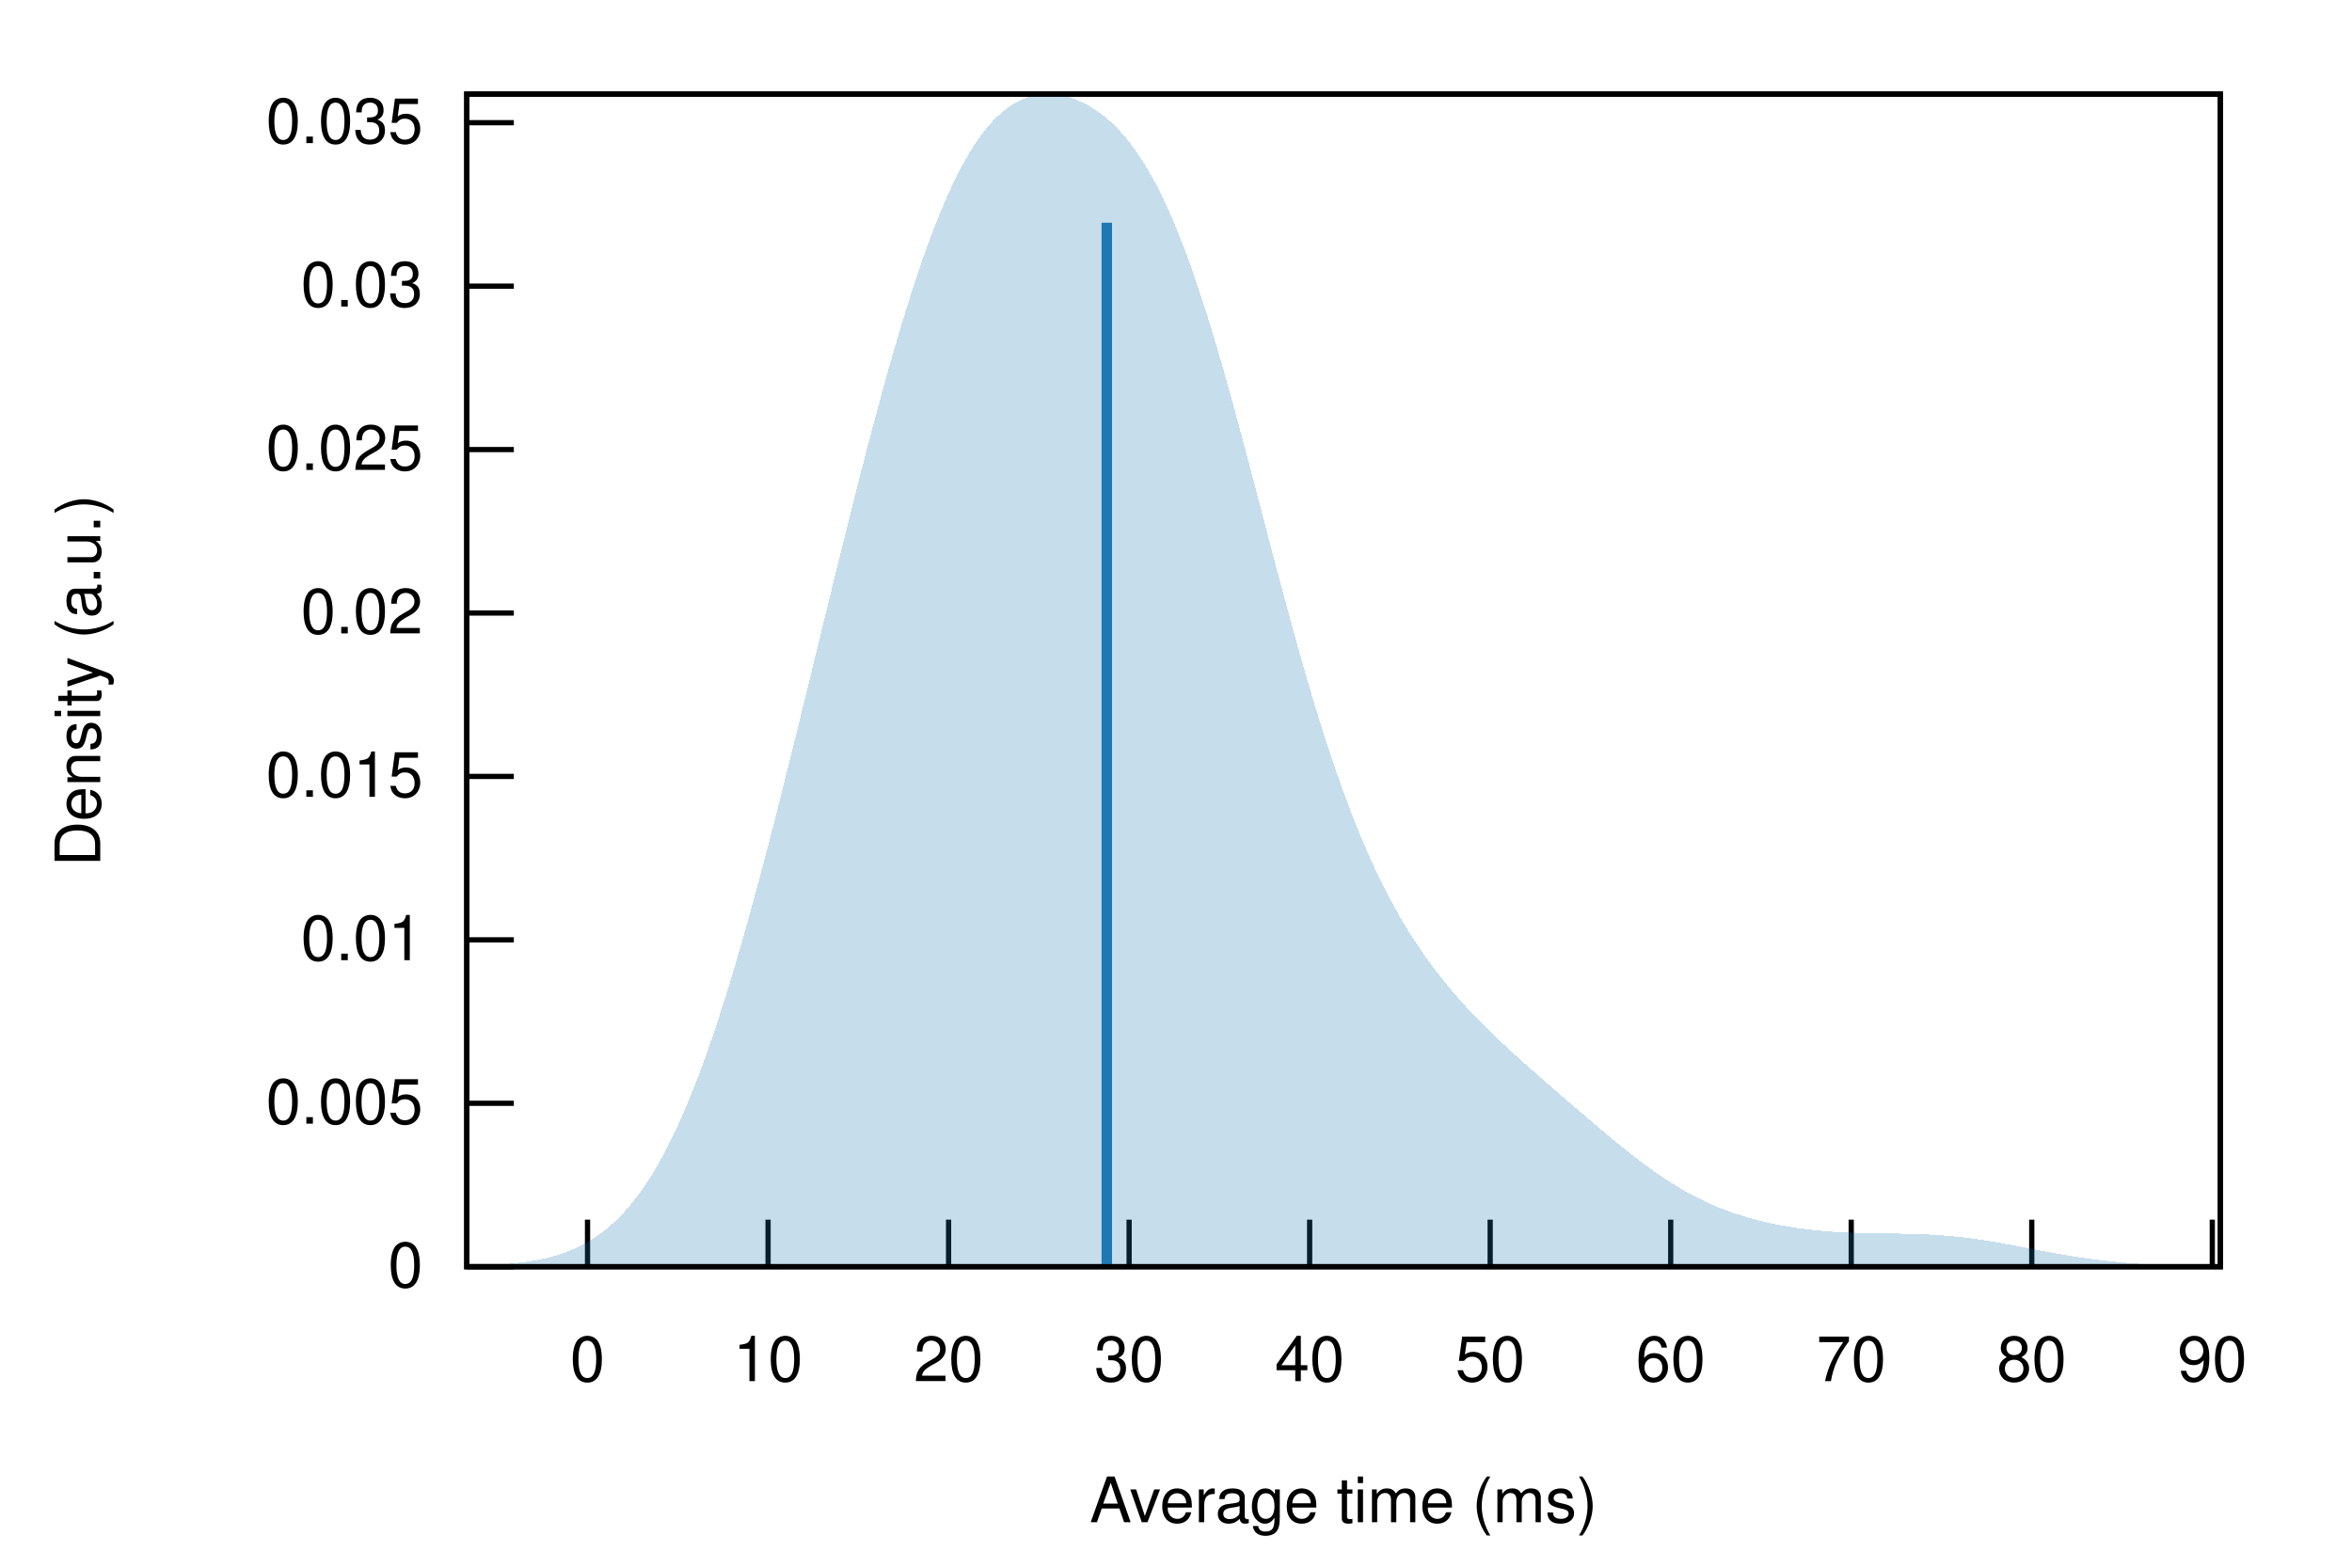
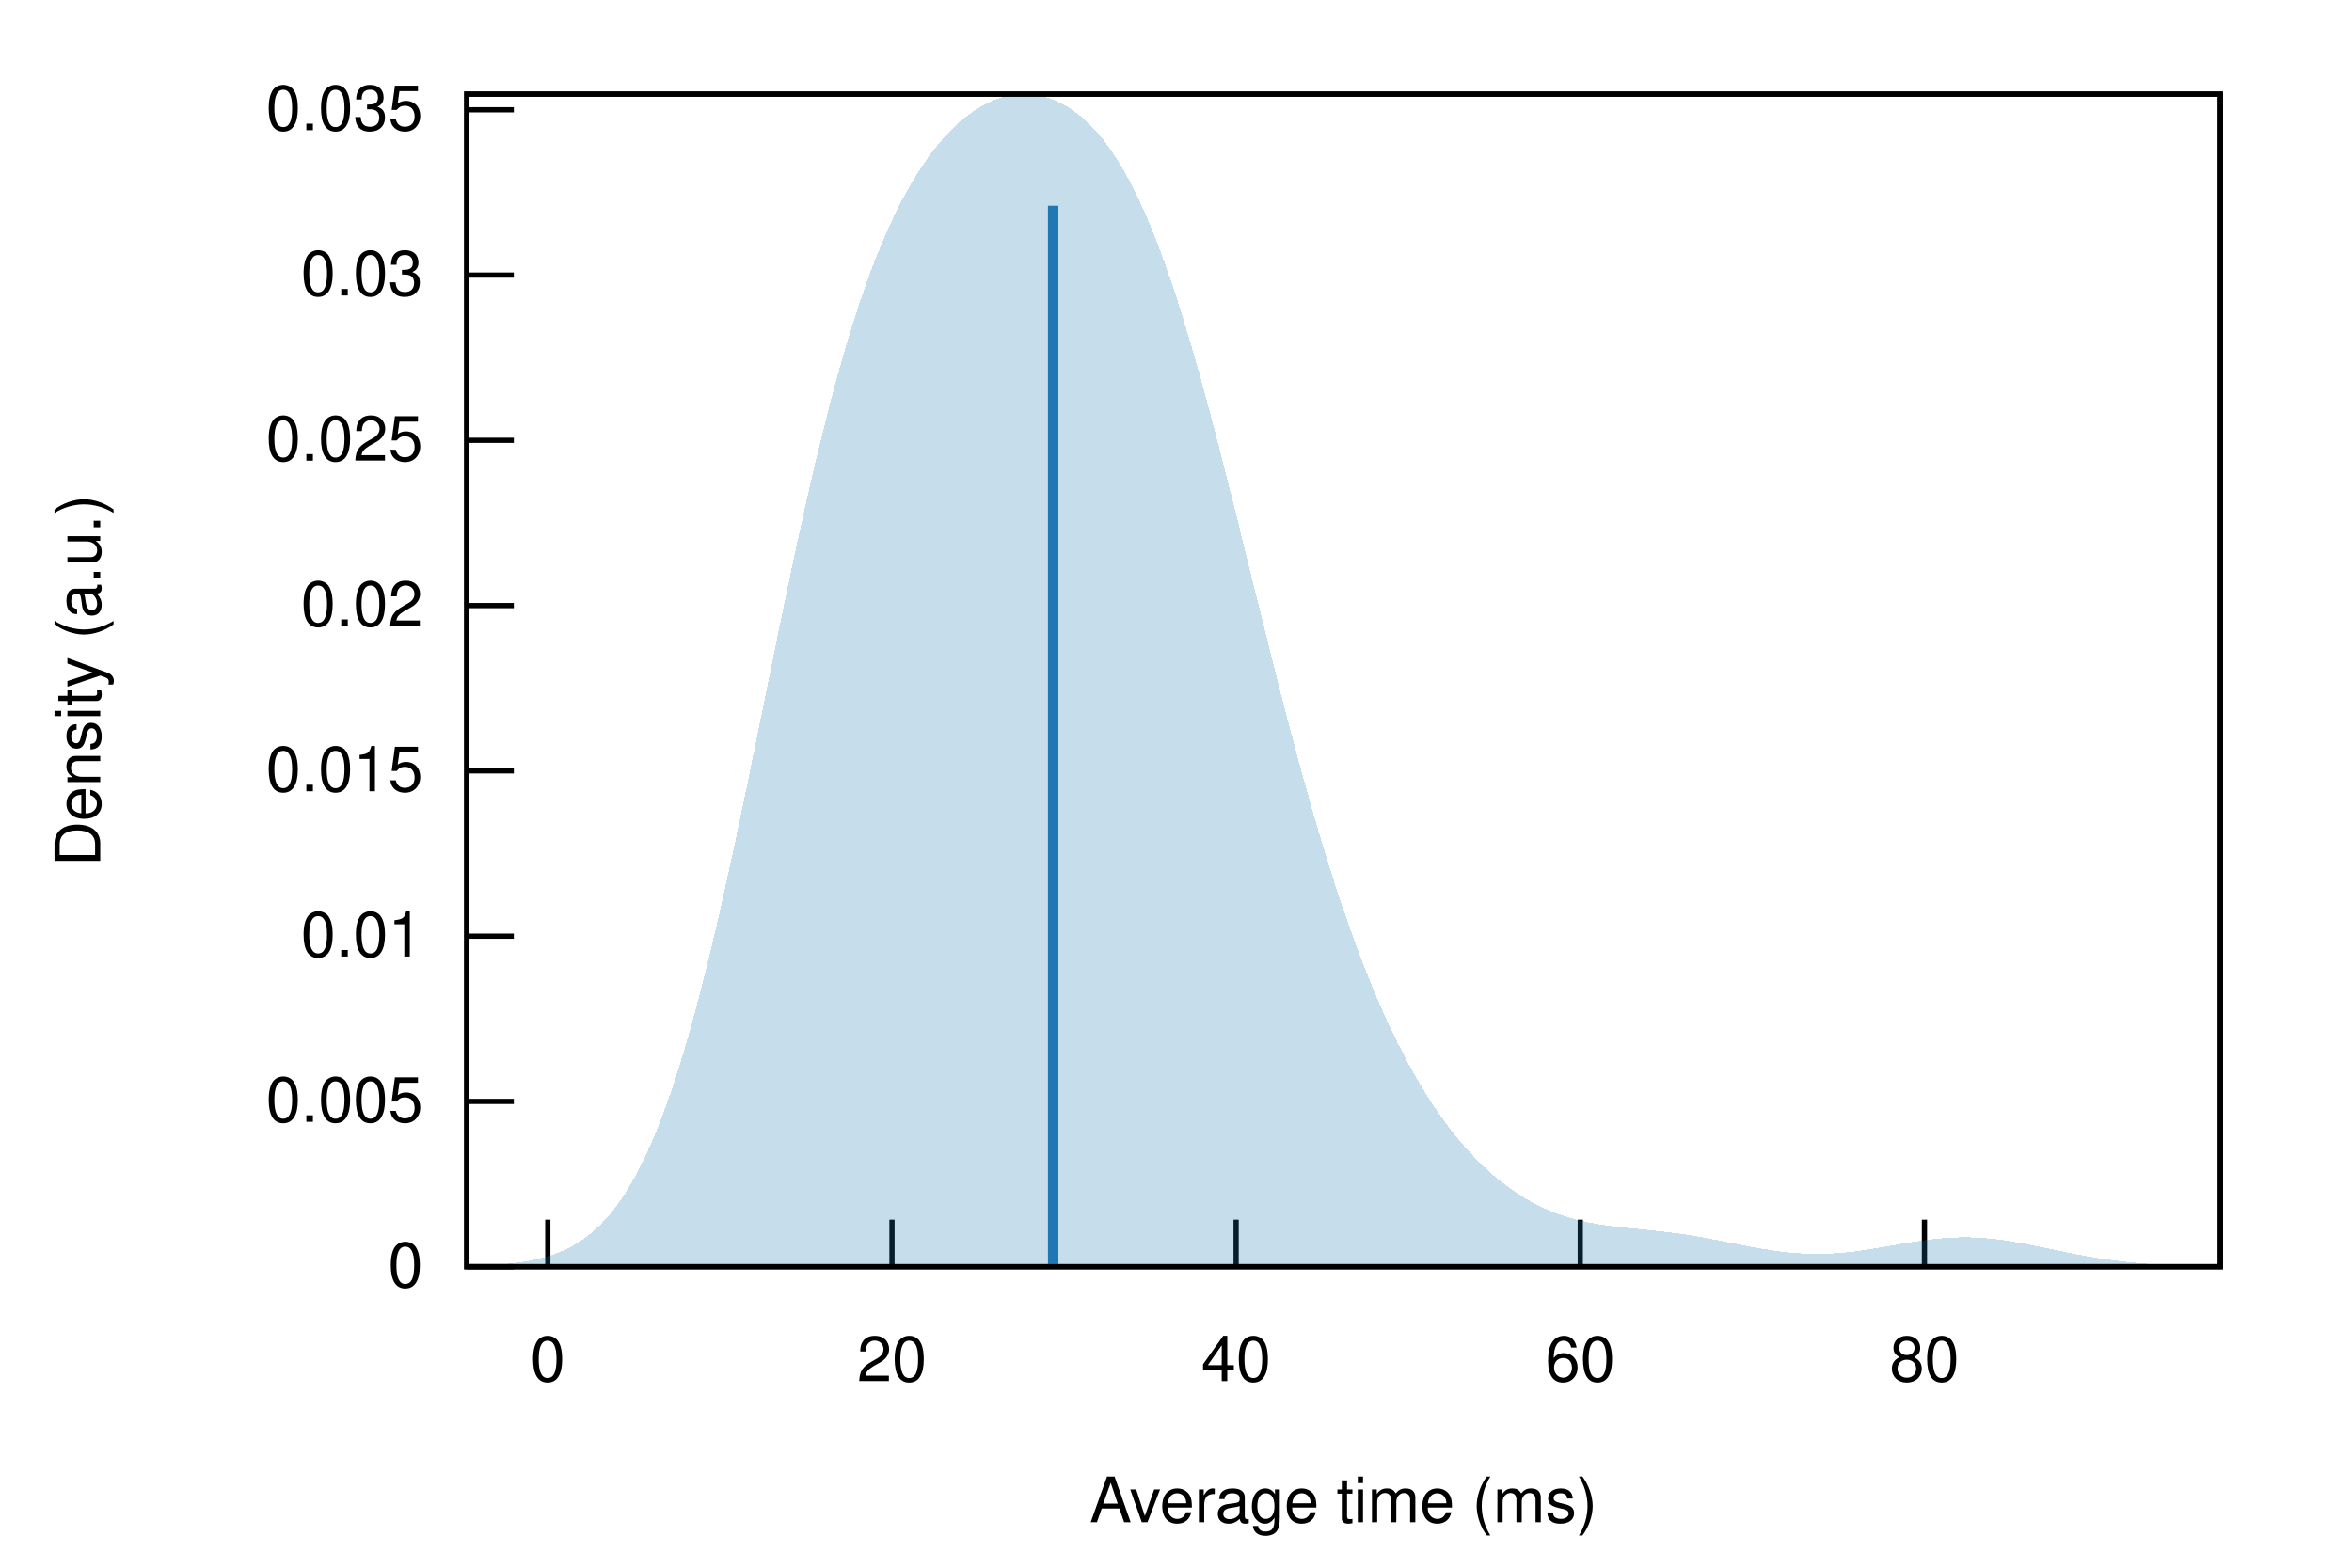
<svg xmlns="http://www.w3.org/2000/svg" xmlns:xlink="http://www.w3.org/1999/xlink" viewBox="0 0 450 300">
  <g id="gnuplot_canvas">
    <rect x="0" y="0" width="450" height="300" fill="none" />
    <defs>
      <circle id="gpDot" r="0.5" stroke-width="0.5" stroke="currentColor" />
      <path id="gpPt0" stroke-width="0.222" stroke="currentColor" d="M-1,0 h2 M0,-1 v2" />
      <path id="gpPt1" stroke-width="0.222" stroke="currentColor" d="M-1,-1 L1,1 M1,-1 L-1,1" />
      <path id="gpPt2" stroke-width="0.222" stroke="currentColor" d="M-1,0 L1,0 M0,-1 L0,1 M-1,-1 L1,1 M-1,1 L1,-1" />
      <rect id="gpPt3" stroke-width="0.222" stroke="currentColor" x="-1" y="-1" width="2" height="2" />
      <rect id="gpPt4" stroke-width="0.222" stroke="currentColor" fill="currentColor" x="-1" y="-1" width="2" height="2" />
      <circle id="gpPt5" stroke-width="0.222" stroke="currentColor" cx="0" cy="0" r="1" />
      <use xlink:href="#gpPt5" id="gpPt6" fill="currentColor" stroke="none" />
      <path id="gpPt7" stroke-width="0.222" stroke="currentColor" d="M0,-1.33 L-1.33,0.67 L1.33,0.67 z" />
      <use xlink:href="#gpPt7" id="gpPt8" fill="currentColor" stroke="none" />
      <use xlink:href="#gpPt7" id="gpPt9" stroke="currentColor" transform="rotate(180)" />
      <use xlink:href="#gpPt9" id="gpPt10" fill="currentColor" stroke="none" />
      <use xlink:href="#gpPt3" id="gpPt11" stroke="currentColor" transform="rotate(45)" />
      <use xlink:href="#gpPt11" id="gpPt12" fill="currentColor" stroke="none" />
      <path id="gpPt13" stroke-width="0.222" stroke="currentColor" d="M0,1.330 L1.265,0.411 L0.782,-1.067 L-0.782,-1.076 L-1.265,0.411 z" />
      <use xlink:href="#gpPt13" id="gpPt14" fill="currentColor" stroke="none" />
      <filter id="textbox" filterUnits="objectBoundingBox" x="0" y="0" height="1" width="1">
        <feFlood flood-color="white" flood-opacity="1" result="bgnd" />
        <feComposite in="SourceGraphic" in2="bgnd" operator="atop" />
      </filter>
      <filter id="greybox" filterUnits="objectBoundingBox" x="0" y="0" height="1" width="1">
        <feFlood flood-color="lightgrey" flood-opacity="1" result="grey" />
        <feComposite in="SourceGraphic" in2="grey" operator="atop" />
      </filter>
    </defs>
    <g fill="none" color="white" stroke="currentColor" stroke-width="1.00" stroke-linecap="butt" stroke-linejoin="miter">
</g>
    <g fill="none" color="black" stroke="currentColor" stroke-width="1.00" stroke-linecap="butt" stroke-linejoin="miter">
      <path stroke="black" d="M89.31,242.40 L98.31,242.40  " />
      <g transform="translate(80.92,246.30)" stroke="none" fill="black" font-family="Helvetica" font-size="12.00" text-anchor="end">
        <text>
          <tspan font-family="Helvetica"> 0</tspan>
        </text>
      </g>
    </g>
    <g fill="none" color="black" stroke="currentColor" stroke-width="1.00" stroke-linecap="butt" stroke-linejoin="miter">
-       <path stroke="black" d="M89.31,211.13 L98.31,211.13  " />
-       <g transform="translate(80.92,215.03)" stroke="none" fill="black" font-family="Helvetica" font-size="12.00" text-anchor="end">
+       <path stroke="black" d="M89.31,210.77 L98.31,210.77  " />
+       <g transform="translate(80.92,214.67)" stroke="none" fill="black" font-family="Helvetica" font-size="12.00" text-anchor="end">
        <text>
          <tspan font-family="Helvetica"> 0.005</tspan>
        </text>
      </g>
    </g>
    <g fill="none" color="black" stroke="currentColor" stroke-width="1.00" stroke-linecap="butt" stroke-linejoin="miter">
-       <path stroke="black" d="M89.31,179.85 L98.31,179.85  " />
-       <g transform="translate(80.92,183.75)" stroke="none" fill="black" font-family="Helvetica" font-size="12.00" text-anchor="end">
+       <path stroke="black" d="M89.31,179.15 L98.31,179.15  " />
+       <g transform="translate(80.92,183.05)" stroke="none" fill="black" font-family="Helvetica" font-size="12.00" text-anchor="end">
        <text>
          <tspan font-family="Helvetica"> 0.01</tspan>
        </text>
      </g>
    </g>
    <g fill="none" color="black" stroke="currentColor" stroke-width="1.00" stroke-linecap="butt" stroke-linejoin="miter">
-       <path stroke="black" d="M89.31,148.58 L98.31,148.58  " />
-       <g transform="translate(80.92,152.48)" stroke="none" fill="black" font-family="Helvetica" font-size="12.00" text-anchor="end">
+       <path stroke="black" d="M89.31,147.52 L98.31,147.52  " />
+       <g transform="translate(80.92,151.42)" stroke="none" fill="black" font-family="Helvetica" font-size="12.00" text-anchor="end">
        <text>
          <tspan font-family="Helvetica"> 0.015</tspan>
        </text>
      </g>
    </g>
    <g fill="none" color="black" stroke="currentColor" stroke-width="1.00" stroke-linecap="butt" stroke-linejoin="miter">
-       <path stroke="black" d="M89.31,117.31 L98.31,117.31  " />
-       <g transform="translate(80.92,121.21)" stroke="none" fill="black" font-family="Helvetica" font-size="12.00" text-anchor="end">
+       <path stroke="black" d="M89.31,115.89 L98.31,115.89  " />
+       <g transform="translate(80.92,119.79)" stroke="none" fill="black" font-family="Helvetica" font-size="12.00" text-anchor="end">
        <text>
          <tspan font-family="Helvetica"> 0.02</tspan>
        </text>
      </g>
    </g>
    <g fill="none" color="black" stroke="currentColor" stroke-width="1.00" stroke-linecap="butt" stroke-linejoin="miter">
-       <path stroke="black" d="M89.31,86.03 L98.31,86.03  " />
-       <g transform="translate(80.92,89.93)" stroke="none" fill="black" font-family="Helvetica" font-size="12.00" text-anchor="end">
+       <path stroke="black" d="M89.31,84.26 L98.31,84.26  " />
+       <g transform="translate(80.92,88.16)" stroke="none" fill="black" font-family="Helvetica" font-size="12.00" text-anchor="end">
        <text>
          <tspan font-family="Helvetica"> 0.025</tspan>
        </text>
      </g>
    </g>
    <g fill="none" color="black" stroke="currentColor" stroke-width="1.00" stroke-linecap="butt" stroke-linejoin="miter">
-       <path stroke="black" d="M89.31,54.76 L98.31,54.76  " />
-       <g transform="translate(80.92,58.66)" stroke="none" fill="black" font-family="Helvetica" font-size="12.00" text-anchor="end">
+       <path stroke="black" d="M89.31,52.64 L98.31,52.64  " />
+       <g transform="translate(80.92,56.54)" stroke="none" fill="black" font-family="Helvetica" font-size="12.00" text-anchor="end">
        <text>
          <tspan font-family="Helvetica"> 0.03</tspan>
        </text>
      </g>
    </g>
    <g fill="none" color="black" stroke="currentColor" stroke-width="1.00" stroke-linecap="butt" stroke-linejoin="miter">
-       <path stroke="black" d="M89.31,23.48 L98.31,23.48  " />
-       <g transform="translate(80.92,27.38)" stroke="none" fill="black" font-family="Helvetica" font-size="12.00" text-anchor="end">
+       <path stroke="black" d="M89.31,21.01 L98.31,21.01  " />
+       <g transform="translate(80.92,24.91)" stroke="none" fill="black" font-family="Helvetica" font-size="12.00" text-anchor="end">
        <text>
          <tspan font-family="Helvetica"> 0.035</tspan>
        </text>
      </g>
    </g>
    <g fill="none" color="black" stroke="currentColor" stroke-width="1.00" stroke-linecap="butt" stroke-linejoin="miter">
-       <path stroke="black" d="M112.41,242.40 L112.41,233.40  " />
-       <g transform="translate(112.41,264.30)" stroke="none" fill="black" font-family="Helvetica" font-size="12.00" text-anchor="middle">
+       <path stroke="black" d="M104.81,242.40 L104.81,233.40  " />
+       <g transform="translate(104.81,264.30)" stroke="none" fill="black" font-family="Helvetica" font-size="12.00" text-anchor="middle">
        <text>
          <tspan font-family="Helvetica"> 0</tspan>
        </text>
      </g>
    </g>
    <g fill="none" color="black" stroke="currentColor" stroke-width="1.00" stroke-linecap="butt" stroke-linejoin="miter">
-       <path stroke="black" d="M146.95,242.40 L146.95,233.40  " />
-       <g transform="translate(146.95,264.30)" stroke="none" fill="black" font-family="Helvetica" font-size="12.00" text-anchor="middle">
-         <text>
-           <tspan font-family="Helvetica"> 10</tspan>
-         </text>
-       </g>
-     </g>
-     <g fill="none" color="black" stroke="currentColor" stroke-width="1.00" stroke-linecap="butt" stroke-linejoin="miter">
-       <path stroke="black" d="M181.49,242.40 L181.49,233.40  " />
-       <g transform="translate(181.49,264.30)" stroke="none" fill="black" font-family="Helvetica" font-size="12.00" text-anchor="middle">
+       <path stroke="black" d="M170.66,242.40 L170.66,233.40  " />
+       <g transform="translate(170.66,264.30)" stroke="none" fill="black" font-family="Helvetica" font-size="12.00" text-anchor="middle">
        <text>
          <tspan font-family="Helvetica"> 20</tspan>
        </text>
      </g>
    </g>
    <g fill="none" color="black" stroke="currentColor" stroke-width="1.00" stroke-linecap="butt" stroke-linejoin="miter">
-       <path stroke="black" d="M216.03,242.40 L216.03,233.40  " />
-       <g transform="translate(216.03,264.30)" stroke="none" fill="black" font-family="Helvetica" font-size="12.00" text-anchor="middle">
-         <text>
-           <tspan font-family="Helvetica"> 30</tspan>
-         </text>
-       </g>
-     </g>
-     <g fill="none" color="black" stroke="currentColor" stroke-width="1.00" stroke-linecap="butt" stroke-linejoin="miter">
-       <path stroke="black" d="M250.57,242.40 L250.57,233.40  " />
-       <g transform="translate(250.57,264.30)" stroke="none" fill="black" font-family="Helvetica" font-size="12.00" text-anchor="middle">
+       <path stroke="black" d="M236.50,242.40 L236.50,233.40  " />
+       <g transform="translate(236.50,264.30)" stroke="none" fill="black" font-family="Helvetica" font-size="12.00" text-anchor="middle">
        <text>
          <tspan font-family="Helvetica"> 40</tspan>
        </text>
      </g>
    </g>
    <g fill="none" color="black" stroke="currentColor" stroke-width="1.00" stroke-linecap="butt" stroke-linejoin="miter">
-       <path stroke="black" d="M285.11,242.40 L285.11,233.40  " />
-       <g transform="translate(285.11,264.30)" stroke="none" fill="black" font-family="Helvetica" font-size="12.00" text-anchor="middle">
-         <text>
-           <tspan font-family="Helvetica"> 50</tspan>
-         </text>
-       </g>
-     </g>
-     <g fill="none" color="black" stroke="currentColor" stroke-width="1.00" stroke-linecap="butt" stroke-linejoin="miter">
-       <path stroke="black" d="M319.65,242.40 L319.65,233.40  " />
-       <g transform="translate(319.65,264.30)" stroke="none" fill="black" font-family="Helvetica" font-size="12.00" text-anchor="middle">
+       <path stroke="black" d="M302.35,242.40 L302.35,233.40  " />
+       <g transform="translate(302.35,264.30)" stroke="none" fill="black" font-family="Helvetica" font-size="12.00" text-anchor="middle">
        <text>
          <tspan font-family="Helvetica"> 60</tspan>
        </text>
      </g>
    </g>
    <g fill="none" color="black" stroke="currentColor" stroke-width="1.00" stroke-linecap="butt" stroke-linejoin="miter">
-       <path stroke="black" d="M354.19,242.40 L354.19,233.40  " />
-       <g transform="translate(354.19,264.30)" stroke="none" fill="black" font-family="Helvetica" font-size="12.00" text-anchor="middle">
-         <text>
-           <tspan font-family="Helvetica"> 70</tspan>
-         </text>
-       </g>
-     </g>
-     <g fill="none" color="black" stroke="currentColor" stroke-width="1.00" stroke-linecap="butt" stroke-linejoin="miter">
-       <path stroke="black" d="M388.73,242.40 L388.73,233.40  " />
-       <g transform="translate(388.73,264.30)" stroke="none" fill="black" font-family="Helvetica" font-size="12.00" text-anchor="middle">
+       <path stroke="black" d="M368.20,242.40 L368.20,233.40  " />
+       <g transform="translate(368.20,264.30)" stroke="none" fill="black" font-family="Helvetica" font-size="12.00" text-anchor="middle">
        <text>
          <tspan font-family="Helvetica"> 80</tspan>
-         </text>
-       </g>
-     </g>
-     <g fill="none" color="black" stroke="currentColor" stroke-width="1.00" stroke-linecap="butt" stroke-linejoin="miter">
-       <path stroke="black" d="M423.27,242.40 L423.27,233.40  " />
-       <g transform="translate(423.27,264.30)" stroke="none" fill="black" font-family="Helvetica" font-size="12.00" text-anchor="middle">
-         <text>
-           <tspan font-family="Helvetica"> 90</tspan>
        </text>
      </g>
    </g>
    <g fill="none" color="black" stroke="currentColor" stroke-width="1.00" stroke-linecap="butt" stroke-linejoin="miter">
</g>
    <g fill="none" color="black" stroke="currentColor" stroke-width="1.00" stroke-linecap="butt" stroke-linejoin="miter">
      <path stroke="black" d="M89.31,18.01 L89.31,242.40 L424.82,242.40 L424.82,18.01 L89.31,18.01 Z  " />
    </g>
    <g fill="none" color="black" stroke="currentColor" stroke-width="1.00" stroke-linecap="butt" stroke-linejoin="miter">
</g>
    <g id="gnuplot_plot_1">
      <g fill="none" color="black" stroke="currentColor" stroke-width="1.00" stroke-linecap="butt" stroke-linejoin="miter">
        <g stroke="none" shape-rendering="crispEdges">
-           <polygon fill="rgb( 31, 120, 180)" fill-opacity="0.25" points="89.31,242.26 89.98,242.25 90.65,242.23 91.33,242.20 92.00,242.18 92.67,242.15 93.34,242.12 94.02,242.08 94.69,242.05 95.36,242.00 96.03,241.96 96.71,241.90 97.38,241.85 98.05,241.78 98.72,241.71 99.40,241.63 100.07,241.55 100.74,241.46 101.41,241.35 102.08,241.24 102.76,241.12 103.43,240.99 104.10,240.84 104.77,240.69 105.45,240.51 106.12,240.33 106.79,240.13 107.46,239.91 108.14,239.67 108.81,239.42 109.48,239.14 110.15,238.85 110.83,238.53 111.50,238.19 112.17,237.82 112.84,237.43 113.52,237.01 114.19,236.56 114.86,236.09 115.53,235.58 116.20,235.04 116.88,234.46 117.55,233.85 118.22,233.20 118.89,232.52 119.57,231.79 120.24,231.03 120.91,230.22 121.58,229.37 122.26,228.47 122.93,227.54 123.60,226.55 124.27,225.52 124.95,224.44 125.62,223.31 126.29,222.13 126.96,220.90 127.63,219.62 128.31,218.28 128.98,216.90 129.65,215.46 130.32,213.97 131.00,212.43 131.67,210.84 132.34,209.19 133.01,207.49 133.69,205.74 134.36,203.93 135.03,202.08 135.70,200.18 136.38,198.22 137.05,196.22 137.72,194.17 138.39,192.07 139.06,189.93 139.74,187.74 140.41,185.51 141.08,183.24 141.75,180.92 142.43,178.57 143.10,176.18 143.77,173.76 144.44,171.30 145.12,168.81 145.79,166.29 146.46,163.74 147.13,161.16 147.81,158.56 148.48,155.94 149.15,153.29 149.82,150.62 150.50,147.94 151.17,145.24 151.84,142.53 152.51,139.80 153.18,137.07 153.86,134.33 154.53,131.58 155.20,128.82 155.87,126.06 156.55,123.30 157.22,120.55 157.89,117.79 158.56,115.04 159.24,112.29 159.91,109.55 160.58,106.83 161.25,104.11 161.93,101.41 162.60,98.72 163.27,96.05 163.94,93.39 164.61,90.76 165.29,88.15 165.96,85.57 166.63,83.01 167.30,80.48 167.98,77.98 168.65,75.51 169.32,73.07 169.99,70.68 170.67,68.32 171.34,65.99 172.01,63.72 172.68,61.48 173.36,59.29 174.03,57.15 174.70,55.05 175.37,53.01 176.05,51.02 176.72,49.08 177.39,47.20 178.06,45.37 178.73,43.60 179.41,41.89 180.08,40.24 180.75,38.66 181.42,37.13 182.10,35.66 182.77,34.26 183.44,32.92 184.11,31.64 184.79,30.43 185.46,29.28 186.13,28.19 186.80,27.16 187.48,26.20 188.15,25.30 188.82,24.45 189.49,23.67 190.16,22.94 190.84,22.27 191.51,21.65 192.18,21.09 192.85,20.58 193.53,20.12 194.20,19.72 194.87,19.35 195.54,19.04 196.22,18.77 196.89,18.54 197.56,18.36 198.23,18.21 198.91,18.11 199.58,18.04 200.25,18.01 200.92,18.01 201.59,18.05 202.27,18.12 202.94,18.23 203.61,18.37 204.28,18.54 204.96,18.74 205.63,18.97 206.30,19.24 206.97,19.54 207.65,19.87 208.32,20.23 208.99,20.63 209.66,21.06 210.34,21.53 211.01,22.04 211.68,22.58 212.35,23.17 213.03,23.79 213.70,24.46 214.37,25.18 215.04,25.94 215.71,26.74 216.39,27.60 217.06,28.51 217.73,29.47 218.40,30.48 219.08,31.55 219.75,32.68 220.42,33.86 221.09,35.10 221.77,36.41 222.44,37.77 223.11,39.20 223.78,40.68 224.46,42.23 225.13,43.84 225.80,45.52 226.47,47.25 227.14,49.05 227.82,50.90 228.49,52.82 229.16,54.79 229.83,56.82 230.51,58.90 231.18,61.04 231.85,63.22 232.52,65.45 233.20,67.73 233.87,70.05 234.54,72.41 235.21,74.81 235.89,77.24 236.56,79.70 237.23,82.18 237.90,84.69 238.57,87.22 239.25,89.76 239.92,92.32 240.59,94.88 241.26,97.45 241.94,100.02 242.61,102.59 243.28,105.15 243.95,107.70 244.63,110.24 245.30,112.76 245.97,115.26 246.64,117.74 247.32,120.20 247.99,122.62 248.66,125.02 249.33,127.38 250.01,129.71 250.68,132.00 251.35,134.25 252.02,136.46 252.69,138.63 253.37,140.75 254.04,142.83 254.71,144.86 255.38,146.85 256.06,148.79 256.73,150.68 257.40,152.53 258.07,154.33 258.75,156.08 259.42,157.79 260.09,159.44 260.76,161.06 261.44,162.62 262.11,164.14 262.78,165.62 263.45,167.05 264.12,168.45 264.80,169.80 265.47,171.11 266.14,172.38 266.81,173.62 267.49,174.82 268.16,175.99 268.83,177.12 269.50,178.22 270.18,179.28 270.85,180.32 271.52,181.33 272.19,182.31 272.87,183.27 273.54,184.20 274.21,185.11 274.88,186.00 275.56,186.86 276.23,187.70 276.90,188.53 277.57,189.33 278.24,190.12 278.92,190.90 279.59,191.65 280.26,192.40 280.93,193.12 281.61,193.84 282.28,194.54 282.95,195.24 283.62,195.92 284.30,196.59 284.97,197.25 285.64,197.91 286.31,198.55 286.99,199.19 287.66,199.82 288.33,200.45 289.00,201.07 289.67,201.68 290.35,202.29 291.02,202.90 291.69,203.50 292.36,204.10 293.04,204.69 293.71,205.28 294.38,205.87 295.05,206.46 295.73,207.05 296.40,207.64 297.07,208.22 297.74,208.80 298.42,209.38 299.09,209.97 299.76,210.55 300.43,211.13 301.10,211.71 301.78,212.28 302.45,212.86 303.12,213.44 303.79,214.01 304.47,214.59 305.14,215.16 305.81,215.73 306.48,216.30 307.16,216.86 307.83,217.42 308.50,217.98 309.17,218.53 309.85,219.08 310.52,219.62 311.19,220.16 311.86,220.70 312.54,221.22 313.21,221.74 313.88,222.25 314.55,222.76 315.22,223.25 315.90,223.74 316.57,224.22 317.24,224.69 317.91,225.15 318.59,225.59 319.26,226.03 319.93,226.46 320.60,226.88 321.28,227.28 321.95,227.67 322.62,228.06 323.29,228.43 323.97,228.79 324.64,229.14 325.31,229.47 325.98,229.80 326.65,230.11 327.33,230.42 328.00,230.71 328.67,230.99 329.34,231.26 330.02,231.52 330.69,231.77 331.36,232.01 332.03,232.24 332.71,232.46 333.38,232.68 334.05,232.88 334.72,233.08 335.40,233.26 336.07,233.44 336.74,233.61 337.41,233.77 338.08,233.93 338.76,234.08 339.43,234.22 340.10,234.36 340.77,234.48 341.45,234.61 342.12,234.72 342.79,234.83 343.46,234.93 344.14,235.03 344.81,235.12 345.48,235.21 346.15,235.29 346.83,235.37 347.50,235.44 348.17,235.50 348.84,235.56 349.52,235.62 350.19,235.67 350.86,235.72 351.53,235.76 352.20,235.80 352.88,235.83 353.55,235.86 354.22,235.89 354.89,235.91 355.57,235.93 356.24,235.95 356.91,235.97 357.58,235.98 358.26,236.00 358.93,236.01 359.60,236.02 360.27,236.03 360.95,236.03 361.62,236.04 362.29,236.05 362.96,236.06 363.63,236.07 364.31,236.09 364.98,236.10 365.65,236.12 366.32,236.14 367.00,236.16 367.67,236.18 368.34,236.21 369.01,236.24 369.69,236.28 370.36,236.32 371.03,236.36 371.70,236.41 372.38,236.46 373.05,236.52 373.72,236.59 374.39,236.65 375.07,236.73 375.74,236.80 376.41,236.88 377.08,236.97 377.75,237.06 378.43,237.16 379.10,237.25 379.77,237.36 380.44,237.46 381.12,237.57 381.79,237.69 382.46,237.81 383.13,237.92 383.81,238.05 384.48,238.17 385.15,238.30 385.82,238.42 386.50,238.55 387.17,238.68 387.84,238.81 388.51,238.94 389.18,239.07 389.86,239.20 390.53,239.32 391.20,239.45 391.87,239.58 392.55,239.70 393.22,239.82 393.89,239.94 394.56,240.06 395.24,240.17 395.91,240.29 396.58,240.40 397.25,240.50 397.93,240.61 398.60,240.71 399.27,240.80 399.94,240.90 400.61,240.99 401.29,241.07 401.96,241.15 402.63,241.23 403.30,241.31 403.98,241.38 404.65,241.45 405.32,241.52 405.99,241.58 406.67,241.64 407.34,241.69 408.01,241.75 408.68,241.80 409.36,241.84 410.03,241.89 410.70,241.93 411.37,241.97 412.05,242.00 412.72,242.03 413.39,242.07 414.06,242.09 414.73,242.12 415.41,242.15 416.08,242.17 416.75,242.19 417.42,242.21 418.10,242.23 418.77,242.24 419.44,242.26 420.11,242.27 420.79,242.29 421.46,242.30 422.13,242.31 422.80,242.32 423.48,242.33 424.15,242.33 424.82,242.34 424.82,242.40 424.15,242.40 423.48,242.40 422.80,242.40 422.13,242.40 421.46,242.40 420.79,242.40 420.11,242.40 419.44,242.40 418.77,242.40 418.10,242.40 417.42,242.40 416.75,242.40 416.08,242.40 415.41,242.40 414.73,242.40 414.06,242.40 413.39,242.40 412.72,242.40 412.05,242.40 411.37,242.40 410.70,242.40 410.03,242.40 409.36,242.40 408.68,242.40 408.01,242.40 407.34,242.40 406.67,242.40 405.99,242.40 405.32,242.40 404.65,242.40 403.98,242.40 403.30,242.40 402.63,242.40 401.96,242.40 401.29,242.40 400.61,242.40 399.94,242.40 399.27,242.40 398.60,242.40 397.93,242.40 397.25,242.40 396.58,242.40 395.91,242.40 395.24,242.40 394.56,242.40 393.89,242.40 393.22,242.40 392.55,242.40 391.87,242.40 391.20,242.40 390.53,242.40 389.86,242.40 389.18,242.40 388.51,242.40 387.84,242.40 387.17,242.40 386.50,242.40 385.82,242.40 385.15,242.40 384.48,242.40 383.81,242.40 383.13,242.40 382.46,242.40 381.79,242.40 381.12,242.40 380.44,242.40 379.77,242.40 379.10,242.40 378.43,242.40 377.75,242.40 377.08,242.40 376.41,242.40 375.74,242.40 375.07,242.40 374.39,242.40 373.72,242.40 373.05,242.40 372.38,242.40 371.70,242.40 371.03,242.40 370.36,242.40 369.69,242.40 369.01,242.40 368.34,242.40 367.67,242.40 367.00,242.40 366.32,242.40 365.65,242.40 364.98,242.40 364.31,242.40 363.63,242.40 362.96,242.40 362.29,242.40 361.62,242.40 360.95,242.40 360.27,242.40 359.60,242.40 358.93,242.40 358.26,242.40 357.58,242.40 356.91,242.40 356.24,242.40 355.57,242.40 354.89,242.40 354.22,242.40 353.55,242.40 352.88,242.40 352.20,242.40 351.53,242.40 350.86,242.40 350.19,242.40 349.52,242.40 348.84,242.40 348.17,242.40 347.50,242.40 346.83,242.40 346.15,242.40 345.48,242.40 344.81,242.40 344.14,242.40 343.46,242.40 342.79,242.40 342.12,242.40 341.45,242.40 340.77,242.40 340.10,242.40 339.43,242.40 338.76,242.40 338.08,242.40 337.41,242.40 336.74,242.40 336.07,242.40 335.40,242.40 334.72,242.40 334.05,242.40 333.38,242.40 332.71,242.40 332.03,242.40 331.36,242.40 330.69,242.40 330.02,242.40 329.34,242.40 328.67,242.40 328.00,242.40 327.33,242.40 326.65,242.40 325.98,242.40 325.31,242.40 324.64,242.40 323.97,242.40 323.29,242.40 322.62,242.40 321.95,242.40 321.28,242.40 320.60,242.40 319.93,242.40 319.26,242.40 318.59,242.40 317.91,242.40 317.24,242.40 316.57,242.40 315.90,242.40 315.22,242.40 314.55,242.40 313.88,242.40 313.21,242.40 312.54,242.40 311.86,242.40 311.19,242.40 310.52,242.40 309.85,242.40 309.17,242.40 308.50,242.40 307.83,242.40 307.16,242.40 306.48,242.40 305.81,242.40 305.14,242.40 304.47,242.40 303.79,242.40 303.12,242.40 302.45,242.40 301.78,242.40 301.10,242.40 300.43,242.40 299.76,242.40 299.09,242.40 298.42,242.40 297.74,242.40 297.07,242.40 296.40,242.40 295.73,242.40 295.05,242.40 294.38,242.40 293.71,242.40 293.04,242.40 292.36,242.40 291.69,242.40 291.02,242.40 290.35,242.40 289.67,242.40 289.00,242.40 288.33,242.40 287.66,242.40 286.99,242.40 286.31,242.40 285.64,242.40 284.97,242.40 284.30,242.40 283.62,242.40 282.95,242.40 282.28,242.40 281.61,242.40 280.93,242.40 280.26,242.40 279.59,242.40 278.92,242.40 278.24,242.40 277.57,242.40 276.90,242.40 276.23,242.40 275.56,242.40 274.88,242.40 274.21,242.40 273.54,242.40 272.87,242.40 272.19,242.40 271.52,242.40 270.85,242.40 270.18,242.40 269.50,242.40 268.83,242.40 268.16,242.40 267.49,242.40 266.81,242.40 266.14,242.40 265.47,242.40 264.80,242.40 264.12,242.40 263.45,242.40 262.78,242.40 262.11,242.40 261.44,242.40 260.76,242.40 260.09,242.40 259.42,242.40 258.75,242.40 258.07,242.40 257.40,242.40 256.73,242.40 256.06,242.40 255.38,242.40 254.71,242.40 254.04,242.40 253.37,242.40 252.69,242.40 252.02,242.40 251.35,242.40 250.68,242.40 250.01,242.40 249.33,242.40 248.66,242.40 247.99,242.40 247.32,242.40 246.64,242.40 245.97,242.40 245.30,242.40 244.63,242.40 243.95,242.40 243.28,242.40 242.61,242.40 241.94,242.40 241.26,242.40 240.59,242.40 239.92,242.40 239.25,242.40 238.57,242.40 237.90,242.40 237.23,242.40 236.56,242.40 235.89,242.40 235.21,242.40 234.54,242.40 233.87,242.40 233.20,242.40 232.52,242.40 231.85,242.40 231.18,242.40 230.51,242.40 229.83,242.40 229.16,242.40 228.49,242.40 227.82,242.40 227.14,242.40 226.47,242.40 225.80,242.40 225.13,242.40 224.46,242.40 223.78,242.40 223.11,242.40 222.44,242.40 221.77,242.40 221.09,242.40 220.42,242.40 219.75,242.40 219.08,242.40 218.40,242.40 217.73,242.40 217.06,242.40 216.39,242.40 215.71,242.40 215.04,242.40 214.37,242.40 213.70,242.40 213.03,242.40 212.35,242.40 211.68,242.40 211.01,242.40 210.34,242.40 209.66,242.40 208.99,242.40 208.32,242.40 207.65,242.40 206.97,242.40 206.30,242.40 205.63,242.40 204.96,242.40 204.28,242.40 203.61,242.40 202.94,242.40 202.27,242.40 201.59,242.40 200.92,242.40 200.25,242.40 199.58,242.40 198.91,242.40 198.23,242.40 197.56,242.40 196.89,242.40 196.22,242.40 195.54,242.40 194.87,242.40 194.20,242.40 193.53,242.40 192.85,242.40 192.18,242.40 191.51,242.40 190.84,242.40 190.16,242.40 189.49,242.40 188.82,242.40 188.15,242.40 187.48,242.40 186.80,242.40 186.13,242.40 185.46,242.40 184.79,242.40 184.11,242.40 183.44,242.40 182.77,242.40 182.10,242.40 181.42,242.40 180.75,242.40 180.08,242.40 179.41,242.40 178.73,242.40 178.06,242.40 177.39,242.40 176.72,242.40 176.05,242.40 175.37,242.40 174.70,242.40 174.03,242.40 173.36,242.40 172.68,242.40 172.01,242.40 171.34,242.40 170.67,242.40 169.99,242.40 169.32,242.40 168.65,242.40 167.98,242.40 167.30,242.40 166.63,242.40 165.96,242.40 165.29,242.40 164.61,242.40 163.94,242.40 163.27,242.40 162.60,242.40 161.93,242.40 161.25,242.40 160.58,242.40 159.91,242.40 159.24,242.40 158.56,242.40 157.89,242.40 157.22,242.40 156.55,242.40 155.87,242.40 155.20,242.40 154.53,242.40 153.86,242.40 153.18,242.40 152.51,242.40 151.84,242.40 151.17,242.40 150.50,242.40 149.82,242.40 149.15,242.40 148.48,242.40 147.81,242.40 147.13,242.40 146.46,242.40 145.79,242.40 145.12,242.40 144.44,242.40 143.77,242.40 143.10,242.40 142.43,242.40 141.75,242.40 141.08,242.40 140.41,242.40 139.74,242.40 139.06,242.40 138.39,242.40 137.72,242.40 137.05,242.40 136.38,242.40 135.70,242.40 135.03,242.40 134.36,242.40 133.69,242.40 133.01,242.40 132.34,242.40 131.67,242.40 131.00,242.40 130.32,242.40 129.65,242.40 128.98,242.40 128.31,242.40 127.63,242.40 126.96,242.40 126.29,242.40 125.62,242.40 124.95,242.40 124.27,242.40 123.60,242.40 122.93,242.40 122.26,242.40 121.58,242.40 120.91,242.40 120.24,242.40 119.57,242.40 118.89,242.40 118.22,242.40 117.55,242.40 116.88,242.40 116.20,242.40 115.53,242.40 114.86,242.40 114.19,242.40 113.52,242.40 112.84,242.40 112.17,242.40 111.50,242.40 110.83,242.40 110.15,242.40 109.48,242.40 108.81,242.40 108.14,242.40 107.46,242.40 106.79,242.40 106.12,242.40 105.45,242.40 104.77,242.40 104.10,242.40 103.43,242.40 102.76,242.40 102.08,242.40 101.41,242.40 100.74,242.40 100.07,242.40 99.40,242.40 98.72,242.40 98.05,242.40 97.38,242.40 96.71,242.40 96.03,242.40 95.36,242.40 94.69,242.40 94.02,242.40 93.34,242.40 92.67,242.40 92.00,242.40 91.33,242.40 90.65,242.40 89.98,242.40 89.31,242.40 " />
+           <polygon fill="rgb( 31, 120, 180)" fill-opacity="0.25" points="89.31,242.27 89.98,242.26 90.65,242.23 91.33,242.21 92.00,242.18 92.67,242.15 93.34,242.12 94.02,242.08 94.69,242.04 95.36,241.99 96.03,241.94 96.71,241.88 97.38,241.82 98.05,241.74 98.72,241.66 99.40,241.57 100.07,241.47 100.74,241.36 101.41,241.24 102.08,241.10 102.76,240.96 103.43,240.79 104.10,240.61 104.77,240.42 105.45,240.20 106.12,239.97 106.79,239.71 107.46,239.43 108.14,239.13 108.81,238.80 109.48,238.44 110.15,238.06 110.83,237.64 111.50,237.19 112.17,236.70 112.84,236.17 113.52,235.61 114.19,235.00 114.86,234.35 115.53,233.66 116.20,232.92 116.88,232.12 117.55,231.28 118.22,230.38 118.89,229.42 119.57,228.41 120.24,227.33 120.91,226.20 121.58,224.99 122.26,223.73 122.93,222.39 123.60,220.99 124.27,219.51 124.95,217.96 125.62,216.34 126.29,214.64 126.96,212.87 127.63,211.02 128.31,209.10 128.98,207.10 129.65,205.02 130.32,202.87 131.00,200.64 131.67,198.33 132.34,195.95 133.01,193.49 133.69,190.97 134.36,188.37 135.03,185.71 135.70,182.98 136.38,180.18 137.05,177.33 137.72,174.42 138.39,171.45 139.06,168.43 139.74,165.36 140.41,162.25 141.08,159.10 141.75,155.92 142.43,152.70 143.10,149.46 143.77,146.20 144.44,142.91 145.12,139.62 145.79,136.32 146.46,133.02 147.13,129.71 147.81,126.42 148.48,123.14 149.15,119.87 149.82,116.63 150.50,113.41 151.17,110.22 151.84,107.06 152.51,103.95 153.18,100.87 153.86,97.84 154.53,94.86 155.20,91.94 155.87,89.06 156.55,86.25 157.22,83.49 157.89,80.80 158.56,78.17 159.24,75.60 159.91,73.10 160.58,70.67 161.25,68.30 161.93,66.00 162.60,63.78 163.27,61.62 163.94,59.52 164.61,57.50 165.29,55.54 165.96,53.65 166.63,51.82 167.30,50.06 167.98,48.36 168.65,46.72 169.32,45.15 169.99,43.63 170.67,42.17 171.34,40.76 172.01,39.41 172.68,38.11 173.36,36.87 174.03,35.67 174.70,34.52 175.37,33.42 176.05,32.37 176.72,31.36 177.39,30.39 178.06,29.47 178.73,28.58 179.41,27.74 180.08,26.94 180.75,26.17 181.42,25.45 182.10,24.76 182.77,24.11 183.44,23.49 184.11,22.91 184.79,22.36 185.46,21.84 186.13,21.37 186.80,20.92 187.48,20.51 188.15,20.12 188.82,19.78 189.49,19.46 190.16,19.17 190.84,18.92 191.51,18.70 192.18,18.51 192.85,18.35 193.53,18.22 194.20,18.12 194.87,18.05 195.54,18.02 196.22,18.01 196.89,18.04 197.56,18.09 198.23,18.18 198.91,18.30 199.58,18.45 200.25,18.63 200.92,18.85 201.59,19.10 202.27,19.39 202.94,19.71 203.61,20.06 204.28,20.46 204.96,20.89 205.63,21.36 206.30,21.87 206.97,22.42 207.65,23.01 208.32,23.65 208.99,24.33 209.66,25.05 210.34,25.83 211.01,26.65 211.68,27.53 212.35,28.45 213.03,29.43 213.70,30.46 214.37,31.55 215.04,32.70 215.71,33.90 216.39,35.16 217.06,36.48 217.73,37.86 218.40,39.30 219.08,40.80 219.75,42.36 220.42,43.99 221.09,45.67 221.77,47.42 222.44,49.23 223.11,51.10 223.78,53.03 224.46,55.01 225.13,57.06 225.80,59.16 226.47,61.31 227.14,63.52 227.82,65.78 228.49,68.09 229.16,70.44 229.83,72.84 230.51,75.29 231.18,77.77 231.85,80.28 232.52,82.84 233.20,85.42 233.87,88.03 234.54,90.66 235.21,93.32 235.89,95.99 236.56,98.68 237.23,101.39 237.90,104.10 238.57,106.82 239.25,109.54 239.92,112.26 240.59,114.97 241.26,117.68 241.94,120.39 242.61,123.07 243.28,125.75 243.95,128.41 244.63,131.05 245.30,133.66 245.97,136.25 246.64,138.82 247.32,141.36 247.99,143.87 248.66,146.34 249.33,148.79 250.01,151.19 250.68,153.57 251.35,155.90 252.02,158.20 252.69,160.46 253.37,162.68 254.04,164.86 254.71,166.99 255.38,169.09 256.06,171.14 256.73,173.16 257.40,175.13 258.07,177.05 258.75,178.94 259.42,180.78 260.09,182.58 260.76,184.34 261.44,186.06 262.11,187.74 262.78,189.38 263.45,190.97 264.12,192.53 264.80,194.04 265.47,195.52 266.14,196.96 266.81,198.36 267.49,199.73 268.16,201.06 268.83,202.35 269.50,203.61 270.18,204.83 270.85,206.02 271.52,207.17 272.19,208.30 272.87,209.39 273.54,210.45 274.21,211.48 274.88,212.47 275.56,213.44 276.23,214.38 276.90,215.30 277.57,216.18 278.24,217.04 278.92,217.87 279.59,218.67 280.26,219.45 280.93,220.20 281.61,220.93 282.28,221.64 282.95,222.32 283.62,222.98 284.30,223.62 284.97,224.23 285.64,224.82 286.31,225.39 286.99,225.94 287.66,226.47 288.33,226.98 289.00,227.47 289.67,227.94 290.35,228.39 291.02,228.82 291.69,229.23 292.36,229.63 293.04,230.00 293.71,230.36 294.38,230.70 295.05,231.03 295.73,231.33 296.40,231.62 297.07,231.90 297.74,232.16 298.42,232.40 299.09,232.64 299.76,232.85 300.43,233.05 301.10,233.24 301.78,233.42 302.45,233.59 303.12,233.74 303.79,233.89 304.47,234.02 305.14,234.14 305.81,234.26 306.48,234.37 307.16,234.47 307.83,234.56 308.50,234.65 309.17,234.73 309.85,234.81 310.52,234.89 311.19,234.96 311.86,235.03 312.54,235.09 313.21,235.16 313.88,235.23 314.55,235.29 315.22,235.36 315.90,235.43 316.57,235.50 317.24,235.57 317.91,235.64 318.59,235.72 319.26,235.80 319.93,235.89 320.60,235.98 321.28,236.07 321.95,236.17 322.62,236.27 323.29,236.37 323.97,236.48 324.64,236.59 325.31,236.71 325.98,236.83 326.65,236.95 327.33,237.08 328.00,237.21 328.67,237.34 329.34,237.47 330.02,237.60 330.69,237.74 331.36,237.87 332.03,238.01 332.71,238.14 333.38,238.27 334.05,238.40 334.72,238.53 335.40,238.66 336.07,238.78 336.74,238.90 337.41,239.01 338.08,239.12 338.76,239.23 339.43,239.33 340.10,239.42 340.77,239.51 341.45,239.59 342.12,239.66 342.79,239.72 343.46,239.78 344.14,239.83 344.81,239.87 345.48,239.90 346.15,239.92 346.83,239.94 347.50,239.95 348.17,239.94 348.84,239.93 349.52,239.91 350.19,239.88 350.86,239.85 351.53,239.80 352.20,239.75 352.88,239.69 353.55,239.62 354.22,239.55 354.89,239.47 355.57,239.38 356.24,239.29 356.91,239.19 357.58,239.09 358.26,238.98 358.93,238.87 359.60,238.76 360.27,238.64 360.95,238.53 361.62,238.41 362.29,238.29 362.96,238.17 363.63,238.05 364.31,237.94 364.98,237.83 365.65,237.71 366.32,237.61 367.00,237.50 367.67,237.41 368.34,237.31 369.01,237.23 369.69,237.15 370.36,237.07 371.03,237.00 371.70,236.95 372.38,236.90 373.05,236.85 373.72,236.82 374.39,236.80 375.07,236.78 375.74,236.77 376.41,236.78 377.08,236.79 377.75,236.81 378.43,236.84 379.10,236.88 379.77,236.93 380.44,236.99 381.12,237.05 381.79,237.13 382.46,237.21 383.13,237.30 383.81,237.40 384.48,237.50 385.15,237.61 385.82,237.72 386.50,237.84 387.17,237.97 387.84,238.09 388.51,238.23 389.18,238.36 389.86,238.50 390.53,238.63 391.20,238.77 391.87,238.91 392.55,239.05 393.22,239.20 393.89,239.34 394.56,239.47 395.24,239.61 395.91,239.75 396.58,239.88 397.25,240.01 397.93,240.14 398.60,240.26 399.27,240.38 399.94,240.50 400.61,240.61 401.29,240.72 401.96,240.83 402.63,240.93 403.30,241.03 403.98,241.12 404.65,241.21 405.32,241.29 405.99,241.37 406.67,241.45 407.34,241.52 408.01,241.59 408.68,241.65 409.36,241.71 410.03,241.77 410.70,241.82 411.37,241.87 412.05,241.92 412.72,241.96 413.39,242.00 414.06,242.04 414.73,242.07 415.41,242.10 416.08,242.13 416.75,242.16 417.42,242.18 418.10,242.20 418.77,242.22 419.44,242.24 420.11,242.26 420.79,242.27 421.46,242.29 422.13,242.30 422.80,242.31 423.48,242.32 424.15,242.33 424.82,242.34 424.82,242.40 424.15,242.40 423.48,242.40 422.80,242.40 422.13,242.40 421.46,242.40 420.79,242.40 420.11,242.40 419.44,242.40 418.77,242.40 418.10,242.40 417.42,242.40 416.75,242.40 416.08,242.40 415.41,242.40 414.73,242.40 414.06,242.40 413.39,242.40 412.72,242.40 412.05,242.40 411.37,242.40 410.70,242.40 410.03,242.40 409.36,242.40 408.68,242.40 408.01,242.40 407.34,242.40 406.67,242.40 405.99,242.40 405.32,242.40 404.65,242.40 403.98,242.40 403.30,242.40 402.63,242.40 401.96,242.40 401.29,242.40 400.61,242.40 399.94,242.40 399.27,242.40 398.60,242.40 397.93,242.40 397.25,242.40 396.58,242.40 395.91,242.40 395.24,242.40 394.56,242.40 393.89,242.40 393.22,242.40 392.55,242.40 391.87,242.40 391.20,242.40 390.53,242.40 389.86,242.40 389.18,242.40 388.51,242.40 387.84,242.40 387.17,242.40 386.50,242.40 385.82,242.40 385.15,242.40 384.48,242.40 383.81,242.40 383.13,242.40 382.46,242.40 381.79,242.40 381.12,242.40 380.44,242.40 379.77,242.40 379.10,242.40 378.43,242.40 377.75,242.40 377.08,242.40 376.41,242.40 375.74,242.40 375.07,242.40 374.39,242.40 373.72,242.40 373.05,242.40 372.38,242.40 371.70,242.40 371.03,242.40 370.36,242.40 369.69,242.40 369.01,242.40 368.34,242.40 367.67,242.40 367.00,242.40 366.32,242.40 365.65,242.40 364.98,242.40 364.31,242.40 363.63,242.40 362.96,242.40 362.29,242.40 361.62,242.40 360.95,242.40 360.27,242.40 359.60,242.40 358.93,242.40 358.26,242.40 357.58,242.40 356.91,242.40 356.24,242.40 355.57,242.40 354.89,242.40 354.22,242.40 353.55,242.40 352.88,242.40 352.20,242.40 351.53,242.40 350.86,242.40 350.19,242.40 349.52,242.40 348.84,242.40 348.17,242.40 347.50,242.40 346.83,242.40 346.15,242.40 345.48,242.40 344.81,242.40 344.14,242.40 343.46,242.40 342.79,242.40 342.12,242.40 341.45,242.40 340.77,242.40 340.10,242.40 339.43,242.40 338.76,242.40 338.08,242.40 337.41,242.40 336.74,242.40 336.07,242.40 335.40,242.40 334.72,242.40 334.05,242.40 333.38,242.40 332.71,242.40 332.03,242.40 331.36,242.40 330.69,242.40 330.02,242.40 329.34,242.40 328.67,242.40 328.00,242.40 327.33,242.40 326.65,242.40 325.98,242.40 325.31,242.40 324.64,242.40 323.97,242.40 323.29,242.40 322.62,242.40 321.95,242.40 321.28,242.40 320.60,242.40 319.93,242.40 319.26,242.40 318.59,242.40 317.91,242.40 317.24,242.40 316.57,242.40 315.90,242.40 315.22,242.40 314.55,242.40 313.88,242.40 313.21,242.40 312.54,242.40 311.86,242.40 311.19,242.40 310.52,242.40 309.85,242.40 309.17,242.40 308.50,242.40 307.83,242.40 307.16,242.40 306.48,242.40 305.81,242.40 305.14,242.40 304.47,242.40 303.79,242.40 303.12,242.40 302.45,242.40 301.78,242.40 301.10,242.40 300.43,242.40 299.76,242.40 299.09,242.40 298.42,242.40 297.74,242.40 297.07,242.40 296.40,242.40 295.73,242.40 295.05,242.40 294.38,242.40 293.71,242.40 293.04,242.40 292.36,242.40 291.69,242.40 291.02,242.40 290.35,242.40 289.67,242.40 289.00,242.40 288.33,242.40 287.66,242.40 286.99,242.40 286.31,242.40 285.64,242.40 284.97,242.40 284.30,242.40 283.62,242.40 282.95,242.40 282.28,242.40 281.61,242.40 280.93,242.40 280.26,242.40 279.59,242.40 278.92,242.40 278.24,242.40 277.57,242.40 276.90,242.40 276.23,242.40 275.56,242.40 274.88,242.40 274.21,242.40 273.54,242.40 272.87,242.40 272.19,242.40 271.52,242.40 270.85,242.40 270.18,242.40 269.50,242.40 268.83,242.40 268.16,242.40 267.49,242.40 266.81,242.40 266.14,242.40 265.47,242.40 264.80,242.40 264.12,242.40 263.45,242.40 262.78,242.40 262.11,242.40 261.44,242.40 260.76,242.40 260.09,242.40 259.42,242.40 258.75,242.40 258.07,242.40 257.40,242.40 256.73,242.40 256.06,242.40 255.38,242.40 254.71,242.40 254.04,242.40 253.37,242.40 252.69,242.40 252.02,242.40 251.35,242.40 250.68,242.40 250.01,242.40 249.33,242.40 248.66,242.40 247.99,242.40 247.32,242.40 246.64,242.40 245.97,242.40 245.30,242.40 244.63,242.40 243.95,242.40 243.28,242.40 242.61,242.40 241.94,242.40 241.26,242.40 240.59,242.40 239.92,242.40 239.25,242.40 238.57,242.40 237.90,242.40 237.23,242.40 236.56,242.40 235.89,242.40 235.21,242.40 234.54,242.40 233.87,242.40 233.20,242.40 232.52,242.40 231.85,242.40 231.18,242.40 230.51,242.40 229.83,242.40 229.16,242.40 228.49,242.40 227.82,242.40 227.14,242.40 226.47,242.40 225.80,242.40 225.13,242.40 224.46,242.40 223.78,242.40 223.11,242.40 222.44,242.40 221.77,242.40 221.09,242.40 220.42,242.40 219.75,242.40 219.08,242.40 218.40,242.40 217.73,242.40 217.06,242.40 216.39,242.40 215.71,242.40 215.04,242.40 214.37,242.40 213.70,242.40 213.03,242.40 212.35,242.40 211.68,242.40 211.01,242.40 210.34,242.40 209.66,242.40 208.99,242.40 208.32,242.40 207.65,242.40 206.97,242.40 206.30,242.40 205.63,242.40 204.96,242.40 204.28,242.40 203.61,242.40 202.94,242.40 202.27,242.40 201.59,242.40 200.92,242.40 200.25,242.40 199.58,242.40 198.91,242.40 198.23,242.40 197.56,242.40 196.89,242.40 196.22,242.40 195.54,242.40 194.87,242.40 194.20,242.40 193.53,242.40 192.85,242.40 192.18,242.40 191.51,242.40 190.84,242.40 190.16,242.40 189.49,242.40 188.82,242.40 188.15,242.40 187.48,242.40 186.80,242.40 186.13,242.40 185.46,242.40 184.79,242.40 184.11,242.40 183.44,242.40 182.77,242.40 182.10,242.40 181.42,242.40 180.75,242.40 180.08,242.40 179.41,242.40 178.73,242.40 178.06,242.40 177.39,242.40 176.72,242.40 176.05,242.40 175.37,242.40 174.70,242.40 174.03,242.40 173.36,242.40 172.68,242.40 172.01,242.40 171.34,242.40 170.67,242.40 169.99,242.40 169.32,242.40 168.65,242.40 167.98,242.40 167.30,242.40 166.63,242.40 165.96,242.40 165.29,242.40 164.61,242.40 163.94,242.40 163.27,242.40 162.60,242.40 161.93,242.40 161.25,242.40 160.58,242.40 159.91,242.40 159.24,242.40 158.56,242.40 157.89,242.40 157.22,242.40 156.55,242.40 155.87,242.40 155.20,242.40 154.53,242.40 153.86,242.40 153.18,242.40 152.51,242.40 151.84,242.40 151.17,242.40 150.50,242.40 149.82,242.40 149.15,242.40 148.48,242.40 147.81,242.40 147.13,242.40 146.46,242.40 145.79,242.40 145.12,242.40 144.44,242.40 143.77,242.40 143.10,242.40 142.43,242.40 141.75,242.40 141.08,242.40 140.41,242.40 139.74,242.40 139.06,242.40 138.39,242.40 137.72,242.40 137.05,242.40 136.38,242.40 135.70,242.40 135.03,242.40 134.36,242.40 133.69,242.40 133.01,242.40 132.34,242.40 131.67,242.40 131.00,242.40 130.32,242.40 129.65,242.40 128.98,242.40 128.31,242.40 127.63,242.40 126.96,242.40 126.29,242.40 125.62,242.40 124.95,242.40 124.27,242.40 123.60,242.40 122.93,242.40 122.26,242.40 121.58,242.40 120.91,242.40 120.24,242.40 119.57,242.40 118.89,242.40 118.22,242.40 117.55,242.40 116.88,242.40 116.20,242.40 115.53,242.40 114.86,242.40 114.19,242.40 113.52,242.40 112.84,242.40 112.17,242.40 111.50,242.40 110.83,242.40 110.15,242.40 109.48,242.40 108.81,242.40 108.14,242.40 107.46,242.40 106.79,242.40 106.12,242.40 105.45,242.40 104.77,242.40 104.10,242.40 103.43,242.40 102.76,242.40 102.08,242.40 101.41,242.40 100.74,242.40 100.07,242.40 99.40,242.40 98.72,242.40 98.05,242.40 97.38,242.40 96.71,242.40 96.03,242.40 95.36,242.40 94.69,242.40 94.02,242.40 93.34,242.40 92.67,242.40 92.00,242.40 91.33,242.40 90.65,242.40 89.98,242.40 89.31,242.40 " />
        </g>
      </g>
    </g>
    <g id="gnuplot_plot_2">
      <g fill="none" color="white" stroke="rgb( 31, 120, 180)" stroke-width="2.00" stroke-linecap="butt" stroke-linejoin="miter">
</g>
      <g fill="none" color="black" stroke="currentColor" stroke-width="2.00" stroke-linecap="butt" stroke-linejoin="miter">
-         <path stroke="rgb( 31, 120, 180)" d="M211.76,242.40 L211.76,42.62  " />
+         <path stroke="rgb( 31, 120, 180)" d="M201.50,242.40 L201.50,39.37  " />
      </g>
    </g>
    <g fill="none" color="black" stroke="currentColor" stroke-width="2.00" stroke-linecap="butt" stroke-linejoin="miter">
</g>
    <g fill="none" color="black" stroke="black" stroke-width="1.00" stroke-linecap="butt" stroke-linejoin="miter">
</g>
    <g fill="none" color="black" stroke="currentColor" stroke-width="1.00" stroke-linecap="butt" stroke-linejoin="miter">
      <path stroke="black" d="M89.31,18.01 L89.31,242.40 L424.82,242.40 L424.82,18.01 L89.31,18.01 Z  " />
      <g transform="translate(19.18,130.21) rotate(270.00)" stroke="none" fill="black" font-family="Helvetica" font-size="12.00" text-anchor="middle">
        <text>
          <tspan font-family="Helvetica">Density (a.u.)</tspan>
        </text>
      </g>
    </g>
    <g fill="none" color="black" stroke="currentColor" stroke-width="1.00" stroke-linecap="butt" stroke-linejoin="miter">
      <g transform="translate(257.06,291.30)" stroke="none" fill="black" font-family="Helvetica" font-size="12.00" text-anchor="middle">
        <text>
          <tspan font-family="Helvetica">Average time (ms)</tspan>
        </text>
      </g>
    </g>
    <g fill="none" color="black" stroke="currentColor" stroke-width="1.00" stroke-linecap="butt" stroke-linejoin="miter">
</g>
    <g fill="none" color="black" stroke="currentColor" stroke-width="1.00" stroke-linecap="butt" stroke-linejoin="miter">
</g>
  </g>
</svg>
